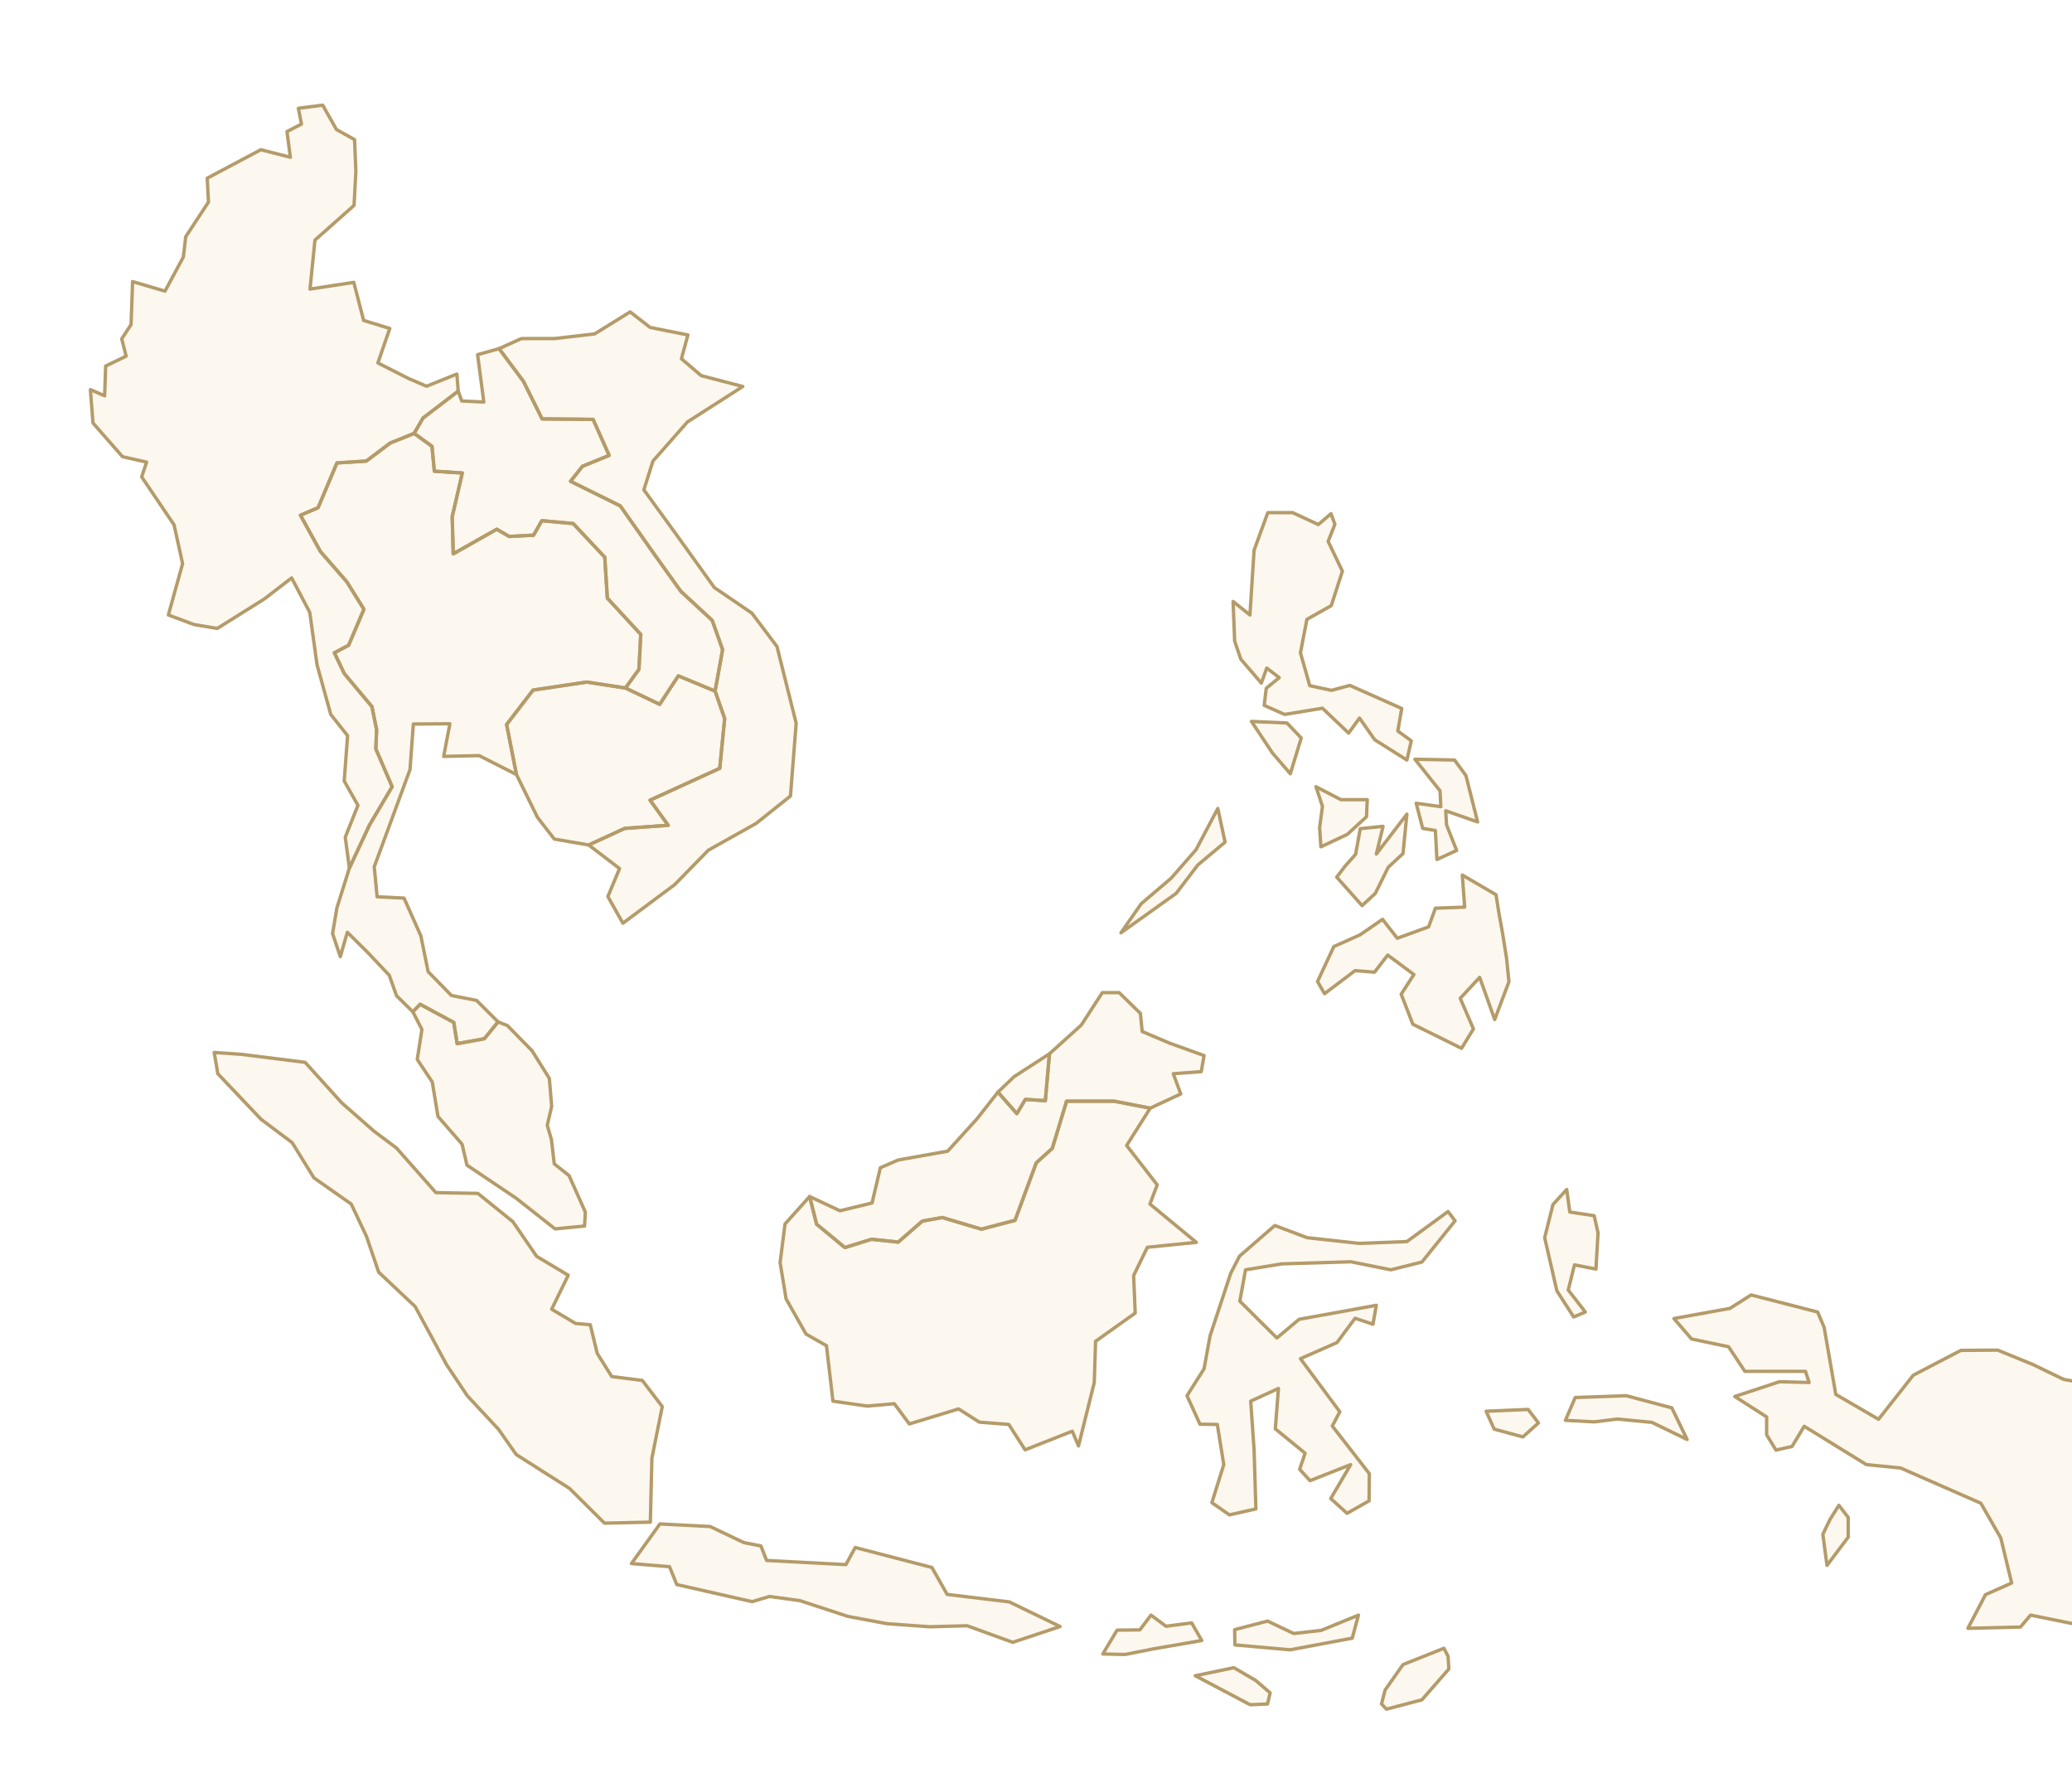
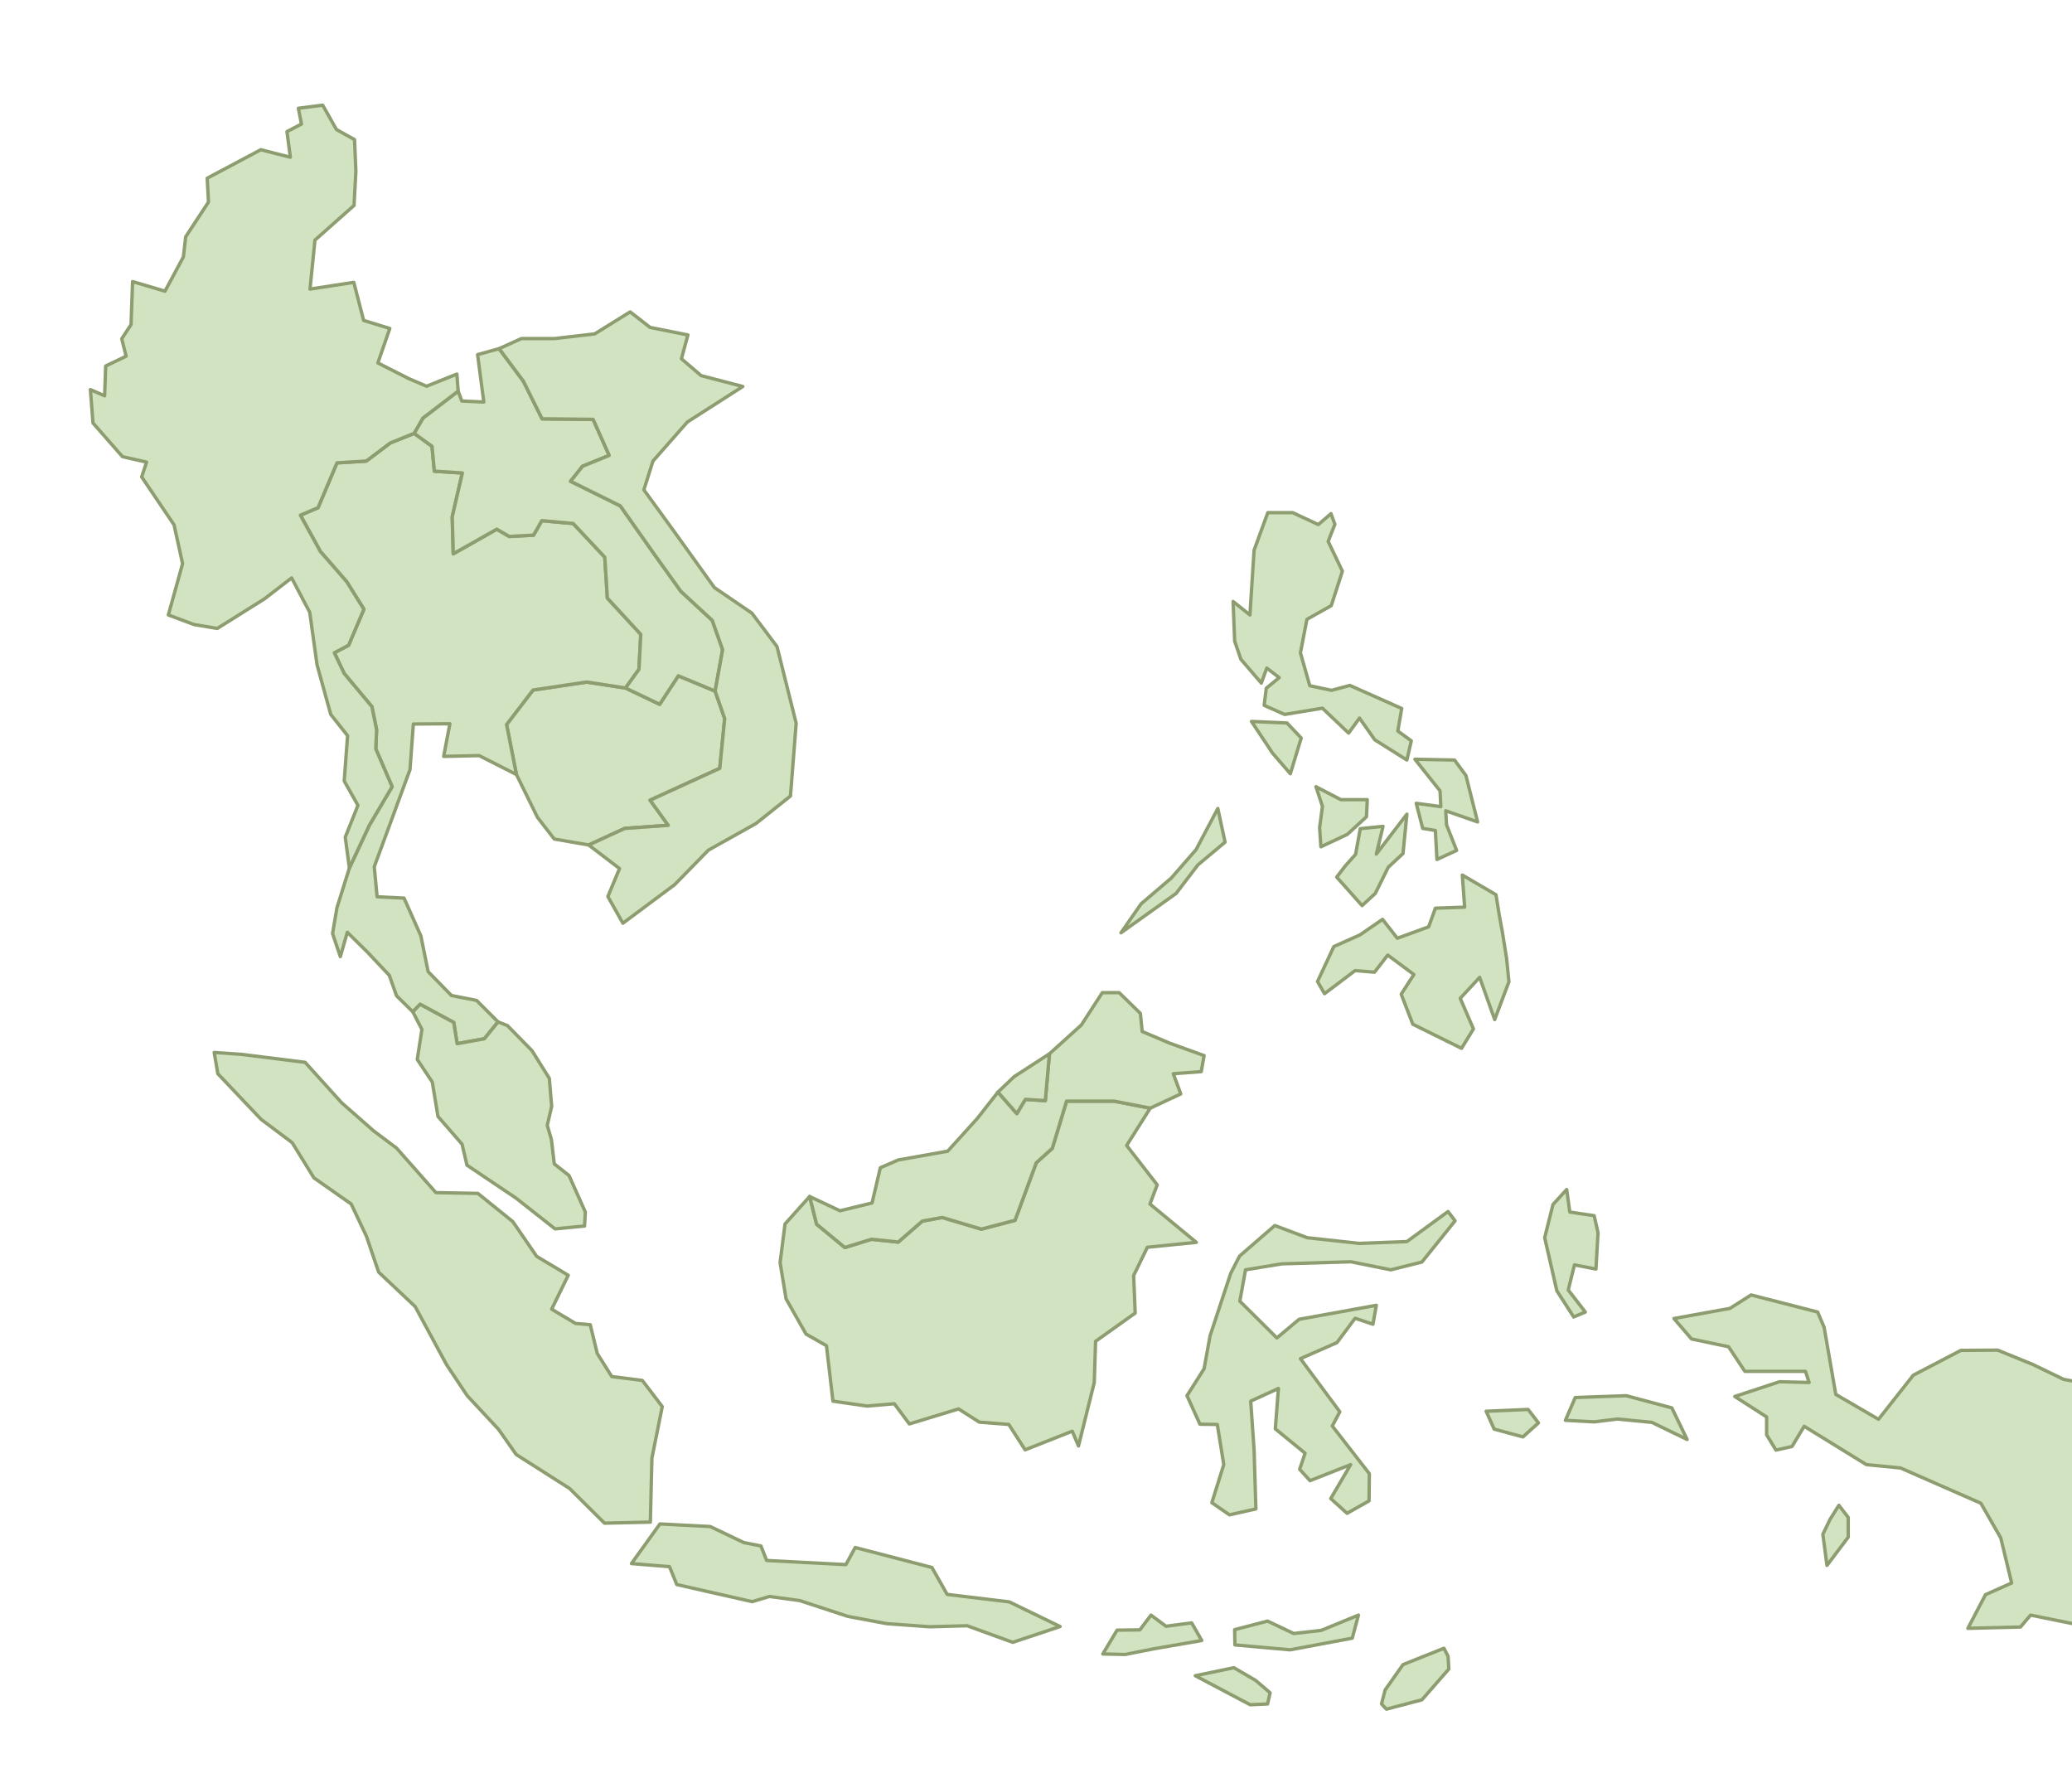
<svg xmlns="http://www.w3.org/2000/svg" viewBox="0 0 800 690">
-   <g fill="#f0dfb7" fill-opacity=".22" stroke="#b49b69" stroke-width="1.3" stroke-linejoin="round">
+   <g fill="#c6dcb2" fill-opacity=".8" stroke="#8d9d70" stroke-width="1.3" stroke-linejoin="round">
    <path d="M814.0,535.6 L814.3,587.7 L814.5,639.9 L800.3,626.8 L784.0,623.5 L780.1,628.1 L759.8,628.6 L766.6,615.6 L776.7,611.1 L772.5,593.7 L764.8,580.3 L733.8,566.7 L720.6,565.4 L696.6,550.6 L691.9,558.4 L685.7,559.8 L682.1,553.9 L682.1,547.0 L669.8,539.1 L687.1,533.4 L698.5,533.7 L697.1,529.4 L673.7,529.4 L667.4,519.9 L653.1,516.9 L646.3,509.0 L667.9,505.1 L676.1,499.9 L701.8,506.5 L704.3,512.4 L708.8,538.3 L725.3,547.9 L738.7,530.9 L757.1,521.3 L771.3,521.2 L785.0,526.8 L796.8,532.5 L814.0,535.6 Z" />
    <path d="M557.5,636.3 L559.1,639.4 L559.4,644.3 L549.0,656.2 L535.3,659.8 L533.4,657.8 L534.8,652.4 L541.7,642.6 L557.5,636.3 Z" />
    <path d="M705.4,604.3 L703.8,592.3 L706.6,586.5 L710.0,581.1 L713.6,585.8 L713.6,593.4 L705.4,604.3 Z" />
    <path d="M444.1,427.8 L435.0,442.2 L446.8,457.4 L444.0,464.8 L461.9,479.6 L443.0,481.5 L437.7,492.4 L438.3,506.9 L423.0,517.8 L422.5,533.7 L416.4,558.2 L414.0,552.5 L395.8,559.7 L389.5,549.9 L378.1,549.0 L370.1,543.9 L351.1,549.7 L345.3,541.9 L334.8,542.8 L321.6,540.9 L319.1,519.5 L311.2,515.0 L303.5,501.4 L301.2,487.4 L303.1,472.5 L312.6,461.9 L315.3,472.6 L326.2,481.6 L336.5,478.4 L346.8,479.5 L356.1,471.4 L363.8,470.0 L378.9,474.5 L391.9,471.1 L400.1,448.9 L406.3,443.3 L411.8,425.1 L430.2,425.1 L444.1,427.8 Z" />
    <path d="M627.9,538.8 L645.5,543.5 L651.4,555.7 L637.8,549.1 L624.5,547.8 L615.5,548.9 L604.4,548.3 L608.2,539.5 L627.9,538.8 Z" />
    <path d="M588.0,554.7 L576.9,551.7 L573.8,544.8 L590.0,544.1 L594.0,549.3 L588.0,554.7 Z" />
    <path d="M604.9,459.2 L606.1,467.9 L615.5,469.3 L617.0,475.9 L616.2,489.9 L607.9,488.3 L605.5,498.0 L612.1,506.5 L607.6,508.4 L601.1,498.3 L596.4,477.8 L599.6,465.0 L604.9,459.2 Z" />
    <path d="M524.8,480.0 L543.2,479.3 L559.1,467.7 L561.8,471.3 L549.0,487.2 L537.0,490.2 L521.6,487.1 L494.9,487.9 L480.9,490.2 L478.7,502.3 L493.0,516.5 L501.6,509.3 L531.4,503.9 L530.1,511.2 L523.2,508.9 L516.2,518.3 L502.1,524.5 L517.3,545.0 L514.4,550.5 L528.7,568.9 L528.6,579.4 L520.1,584.2 L513.8,578.5 L521.5,565.4 L505.8,571.6 L501.8,567.2 L503.9,561.0 L492.4,551.6 L493.6,536.0 L482.9,540.9 L484.2,559.6 L484.9,582.5 L474.7,584.8 L467.9,580.1 L472.5,565.4 L470.0,549.9 L463.3,549.8 L458.3,538.8 L464.9,528.4 L467.2,515.7 L475.2,491.5 L478.6,484.9 L492.2,473.1 L504.7,477.8 L524.8,480.0 Z" />
    <path d="M482.7,658.1 L461.5,646.9 L476.4,643.8 L484.8,648.7 L490.4,653.5 L489.4,657.8 L482.7,658.1 Z" />
    <path d="M499.5,630.6 L510.1,629.4 L524.5,623.5 L522.1,632.4 L498.1,636.9 L476.8,635.0 L476.7,629.1 L489.4,625.8 L499.5,630.6 Z" />
    <path d="M450.2,627.8 L460.1,626.5 L464.0,633.3 L445.5,636.5 L434.4,638.7 L425.8,638.5 L431.3,629.3 L440.1,629.2 L444.4,623.5 L450.2,627.8 Z" />
    <path d="M293.8,596.8 L296.0,602.4 L326.6,604.0 L330.2,597.4 L359.8,605.1 L365.7,615.5 L389.7,618.4 L409.3,627.9 L391.0,634.0 L373.4,627.6 L359.0,628.0 L342.4,626.8 L327.4,624.0 L308.8,617.9 L297.1,616.3 L290.4,618.3 L261.3,611.7 L258.5,604.8 L243.8,603.6 L254.8,588.3 L274.2,589.3 L287.2,595.5 L293.8,596.8 Z" />
    <path d="M227.9,511.4 L230.6,522.5 L236.2,531.4 L248.0,532.9 L255.7,543.0 L251.7,562.9 L251.1,587.6 L233.4,588.0 L219.9,574.6 L199.3,561.5 L192.5,551.8 L180.4,538.8 L172.4,526.8 L160.3,504.4 L146.2,491.1 L141.5,477.3 L135.6,464.8 L121.2,454.7 L112.8,441.1 L100.8,432.1 L84.1,414.5 L82.7,406.3 L93.0,407.0 L117.8,410.1 L131.9,425.7 L144.3,436.6 L153.1,443.2 L168.3,460.4 L184.5,460.7 L198.0,471.6 L207.2,485.0 L219.4,492.3 L213.0,505.4 L222.2,510.9 L227.9,511.4 Z" />
    <path d="M199.4,299.0 L195.6,279.7 L205.8,266.4 L226.5,263.3 L241.5,265.6 L254.7,271.9 L261.9,260.9 L276.1,266.8 L279.8,277.4 L277.9,296.6 L251.0,308.9 L258.0,318.6 L241.2,319.8 L227.3,326.2 L214.0,323.9 L207.5,315.5 L199.4,299.0 Z" />
    <path d="M241.5,265.6 L226.5,263.3 L205.8,266.4 L195.6,279.7 L199.4,299.0 L185.0,291.7 L171.3,292.0 L173.7,279.4 L159.6,279.5 L158.3,297.1 L149.7,320.5 L144.5,334.6 L145.6,346.2 L156.0,346.7 L162.5,361.3 L165.3,375.1 L174.3,384.3 L184.0,386.2 L192.3,394.5 L187.0,401.0 L176.5,402.9 L175.2,394.7 L162.2,387.7 L159.4,390.6 L153.1,384.4 L150.3,376.5 L141.8,367.5 L134.1,359.9 L131.4,369.3 L128.4,360.4 L130.1,350.4 L134.9,335.1 L142.6,318.6 L151.4,303.7 L145.1,289.1 L145.4,281.7 L143.6,272.8 L132.9,260.0 L129.1,252.0 L134.6,249.1 L140.5,235.2 L133.9,224.6 L123.7,212.9 L116.0,198.9 L122.8,196.0 L130.1,178.7 L141.4,178.0 L150.7,171.0 L159.9,167.3 L166.8,172.3 L167.7,181.9 L178.5,182.6 L174.6,199.5 L175.0,213.8 L191.8,204.3 L196.6,207.1 L206.0,206.6 L209.2,201.0 L221.3,202.1 L233.5,215.1 L234.5,230.9 L247.4,244.9 L246.7,258.4 L241.5,265.6 Z" />
    <path d="M276.1,266.8 L261.9,260.9 L254.7,271.9 L241.5,265.6 L246.7,258.4 L247.4,244.9 L234.5,230.9 L233.5,215.1 L221.3,202.1 L209.2,201.0 L206.0,206.6 L196.6,207.1 L191.8,204.3 L175.0,213.8 L174.6,199.5 L178.5,182.6 L167.7,181.9 L166.8,172.3 L159.9,167.3 L163.3,161.4 L176.9,151.0 L178.3,154.8 L186.8,155.2 L184.4,136.9 L192.7,134.6 L202.1,147.2 L209.3,161.7 L229.0,161.9 L235.2,175.8 L224.9,180.0 L220.3,185.8 L239.5,195.3 L252.8,214.2 L262.9,228.3 L275.0,239.5 L279.0,250.8 L276.1,266.8 Z" />
    <path d="M159.9,167.3 L150.7,171.0 L141.4,178.0 L130.1,178.7 L122.8,196.0 L116.0,198.9 L123.7,212.9 L133.9,224.6 L140.5,235.2 L134.6,249.1 L129.1,252.0 L132.9,260.0 L143.6,272.8 L145.4,281.7 L145.1,289.1 L151.4,303.7 L142.6,318.6 L134.9,335.1 L133.3,323.2 L138.2,310.9 L132.9,301.5 L134.2,284.0 L127.7,275.8 L122.4,256.6 L119.6,236.4 L112.6,223.1 L102.1,231.2 L83.9,242.6 L74.9,241.1 L65.0,237.4 L70.5,217.6 L67.2,202.6 L54.7,184.1 L56.6,178.4 L47.3,176.3 L35.9,163.3 L34.9,150.4 L40.4,152.8 L40.8,141.3 L48.7,137.5 L47.0,130.8 L50.6,125.3 L51.2,108.7 L63.7,112.4 L70.8,99.2 L71.7,91.4 L80.5,78.0 L80.0,68.8 L100.7,57.8 L112.1,60.7 L110.8,50.8 L116.4,47.9 L115.2,41.8 L124.6,40.6 L129.9,50.0 L136.9,53.9 L137.4,66.1 L136.7,79.3 L121.6,92.7 L119.7,111.6 L136.6,109.0 L140.4,123.7 L150.5,126.8 L145.9,140.1 L157.7,146.1 L164.7,149.1 L176.4,144.4 L176.9,151.0 L163.3,161.4 L159.9,167.3 Z" />
    <path d="M227.3,326.2 L241.2,319.8 L258.0,318.6 L251.0,308.9 L277.9,296.6 L279.8,277.4 L276.1,266.8 L279.0,250.8 L275.0,239.5 L262.9,228.3 L252.8,214.2 L239.5,195.3 L220.3,185.8 L224.9,180.0 L235.2,175.8 L229.0,161.9 L209.3,161.7 L202.1,147.2 L192.7,134.6 L201.3,130.7 L214.1,130.7 L229.6,128.9 L243.3,120.4 L251.0,126.4 L265.6,129.3 L263.1,138.5 L270.7,145.0 L286.8,149.2 L265.4,162.9 L252.1,178.0 L248.6,189.1 L260.8,205.9 L275.8,226.8 L290.3,236.7 L300.0,249.6 L307.4,279.2 L305.2,307.3 L291.9,317.9 L273.5,328.2 L260.5,341.5 L240.5,356.4 L234.7,346.1 L239.2,335.3 L227.3,326.2 Z" />
    <path d="M491.3,290.7 L483.2,278.5 L496.9,279.1 L502.4,284.9 L498.2,298.7 L491.3,290.7 Z" />
    <path d="M519.4,334.3 L523.4,329.8 L525.2,319.9 L534.0,319.0 L531.4,329.7 L543.2,314.3 L541.7,329.5 L536.0,334.8 L531.0,344.9 L525.9,349.6 L516.1,338.6 L519.4,334.3 Z" />
    <path d="M580.0,359.4 L581.7,370.0 L582.6,379.0 L577.1,393.6 L571.3,377.3 L563.8,385.4 L568.9,397.2 L564.3,404.7 L545.5,395.4 L541.0,383.8 L545.9,376.2 L535.8,368.7 L530.7,375.3 L523.2,374.7 L511.4,383.6 L508.7,378.9 L515.0,365.4 L525.1,360.9 L533.8,354.9 L539.5,362.2 L551.6,357.8 L554.2,350.6 L565.5,350.2 L564.6,337.8 L577.6,345.4 L578.9,353.5 L580.0,359.4 Z" />
    <path d="M454.1,344.9 L432.8,360.1 L440.6,348.9 L452.2,339.0 L461.8,328.0 L470.2,312.1 L473.0,325.1 L462.5,333.9 L454.1,344.9 Z" />
    <path d="M515.4,202.4 L512.8,209.0 L518.3,220.5 L514.0,233.8 L504.6,239.1 L502.1,252.0 L505.7,264.7 L514.1,266.5 L521.2,264.6 L541.2,273.5 L539.7,282.2 L544.9,286.0 L543.2,293.4 L530.8,285.6 L524.9,277.2 L520.7,283.0 L510.6,273.4 L496.0,275.8 L488.1,272.3 L488.9,265.7 L493.9,261.6 L489.1,257.9 L487.0,263.7 L479.1,254.5 L476.7,247.5 L476.1,232.2 L482.6,237.4 L484.2,212.4 L489.5,197.9 L499.1,197.9 L509.0,202.5 L513.9,198.3 L515.4,202.4 Z" />
    <path d="M510.6,311.3 L508.1,303.7 L517.7,308.7 L527.9,308.7 L527.6,315.3 L520.2,322.1 L510.0,326.9 L509.5,319.5 L510.6,311.3 Z" />
    <path d="M566.0,299.4 L570.5,317.3 L558.2,313.0 L558.5,318.4 L562.4,328.3 L554.8,331.8 L554.2,320.6 L549.3,319.8 L546.8,310.1 L556.3,311.4 L556.0,305.3 L546.3,293.1 L561.6,293.4 L566.0,299.4 Z" />
    <path d="M159.4,390.6 L162.2,387.7 L175.2,394.7 L176.5,402.9 L187.0,401.0 L192.3,394.5 L195.9,395.9 L205.4,405.6 L212.1,416.3 L213.0,427.1 L211.3,434.4 L212.9,439.9 L214.0,449.3 L219.7,453.8 L226.0,467.9 L225.7,473.3 L214.3,474.4 L199.2,462.5 L180.3,449.8 L178.4,441.7 L169.1,431.0 L166.9,417.7 L161.1,409.0 L162.9,397.4 L159.4,390.6 Z" />
    <path d="M444.1,427.8 L430.2,425.1 L411.8,425.1 L406.3,443.3 L400.1,448.9 L391.9,471.1 L378.9,474.5 L363.8,470.0 L356.1,471.4 L346.8,479.5 L336.5,478.4 L326.2,481.6 L315.3,472.6 L312.6,461.9 L324.3,467.4 L336.7,464.4 L339.9,450.8 L346.8,447.8 L365.9,444.4 L377.4,431.7 L385.3,421.6 L392.6,429.9 L395.9,424.4 L403.6,424.9 L404.5,414.7 L405.2,406.8 L417.5,395.7 L425.6,383.2 L432.1,383.2 L440.3,391.2 L441.0,398.2 L451.6,402.7 L464.9,407.5 L463.8,413.7 L453.0,414.5 L455.9,422.3 L444.1,427.8 Z" />
    <path d="M405.2,406.8 L404.5,414.7 L403.6,424.9 L395.9,424.4 L392.6,429.9 L385.3,421.6 L391.6,415.6 L405.2,406.8 Z" />
  </g>
</svg>
